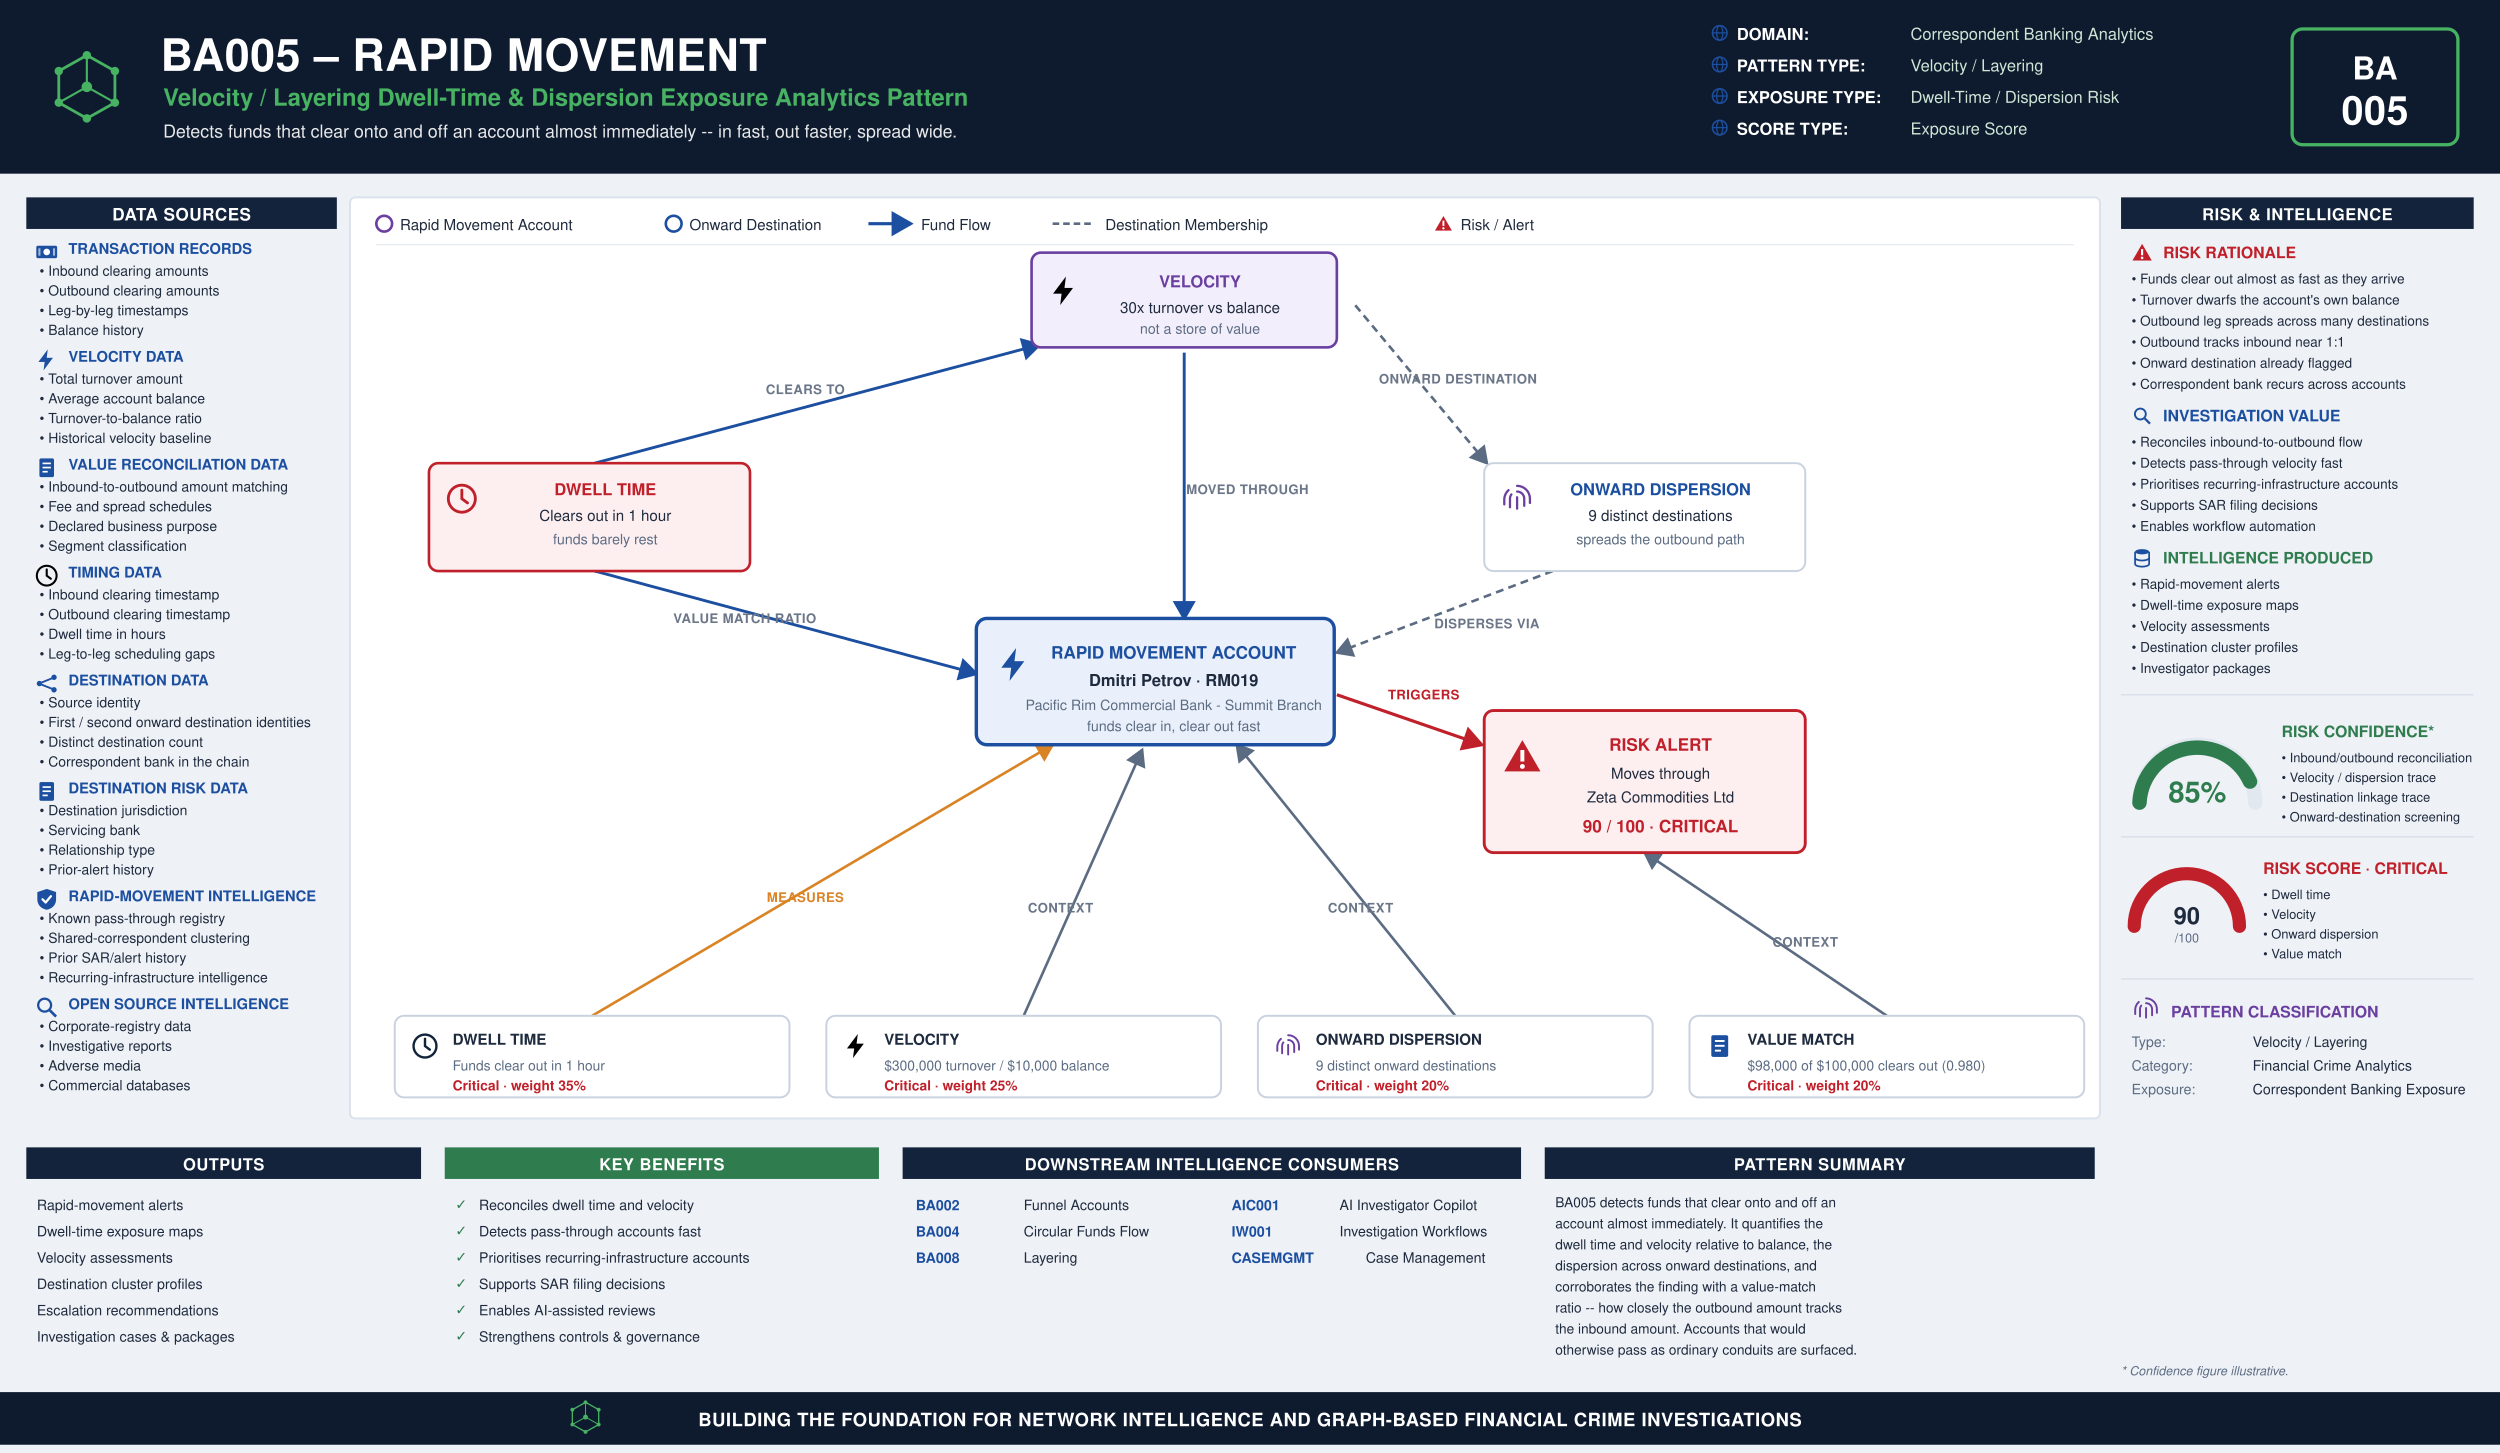
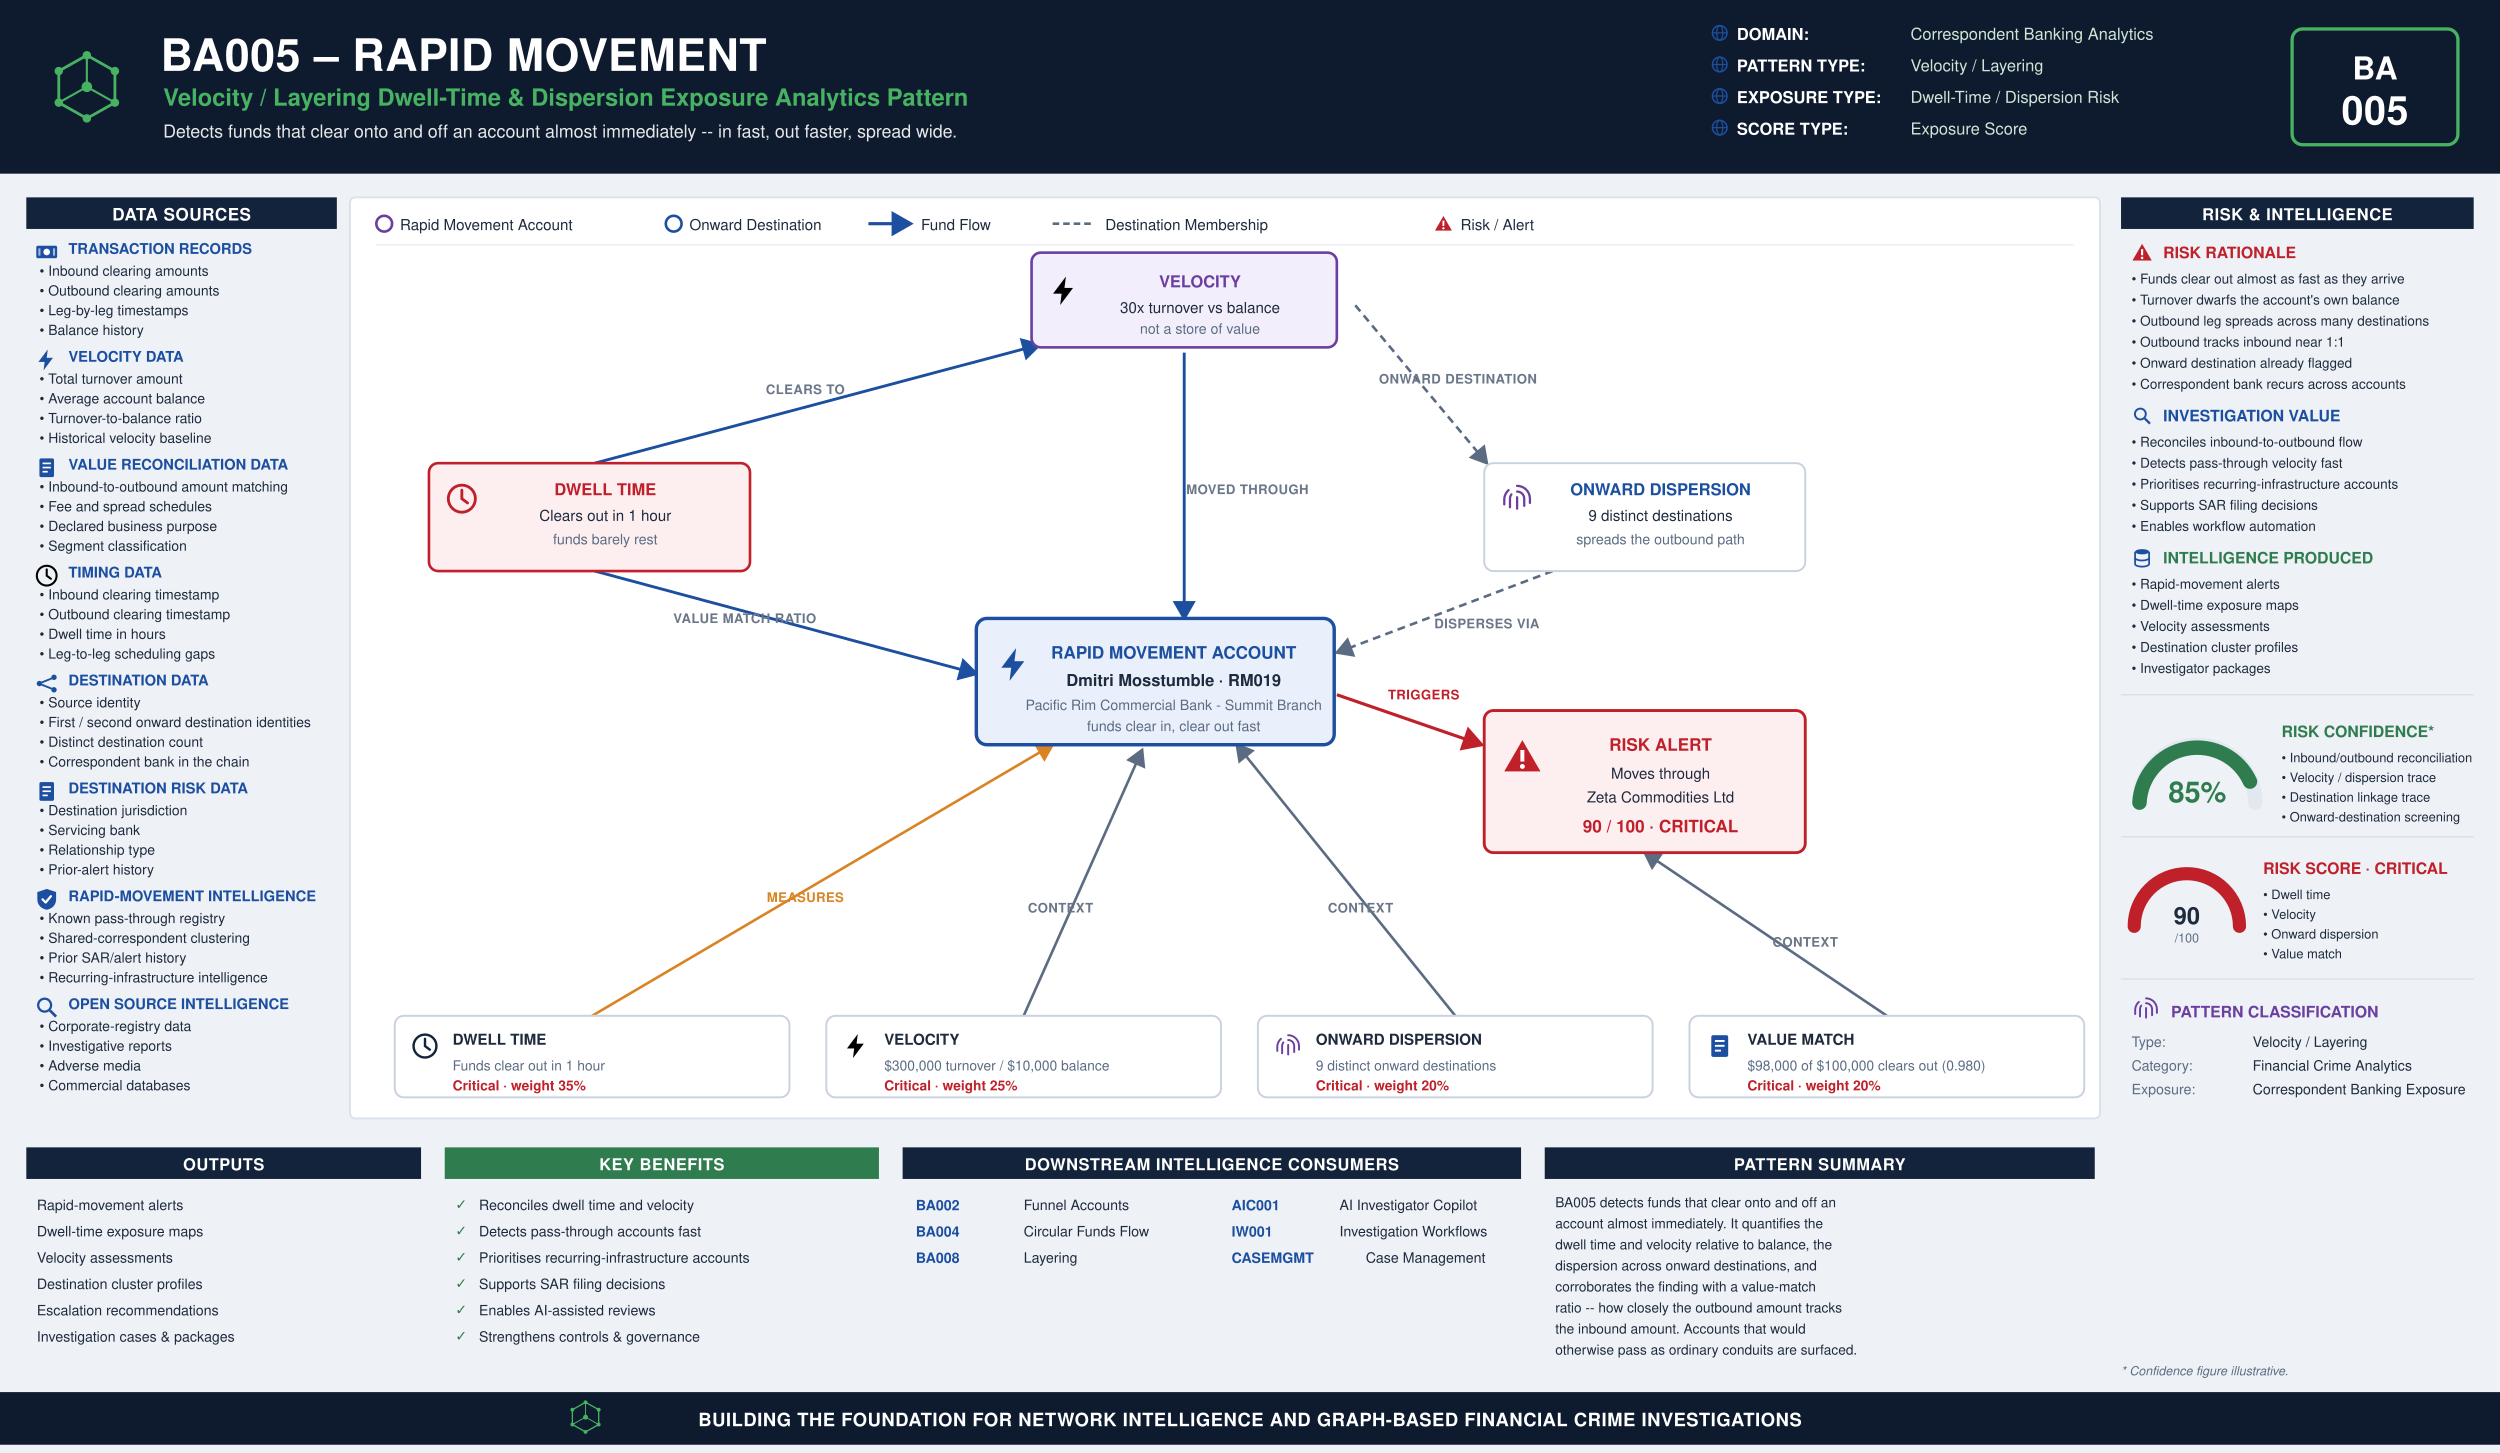
<svg xmlns="http://www.w3.org/2000/svg" viewBox="0 0 1900 1104" font-family="Helvetica, Arial, sans-serif" text-rendering="geometricPrecision">
  <defs>
    <style>
      .nvy{fill:#12233b}.grn{fill:#2f7d4f}.red{fill:#c0202a}.gold{fill:#f4a920}.pur{fill:#6a3fa0}
      .wht{fill:#ffffff}.ink{fill:#1e2a3d}.blu{fill:#1c4fa0}.sub{fill:#5b6b82}
      .hd{fill:#ffffff;font-weight:bold;letter-spacing:.4px}
      .sh{font-weight:bold;fill:#1c4fa0}.b{font-weight:bold}
      .card{fill:#ffffff;stroke:#c9d2df;stroke-width:1.5}
      .elab{fill:#6b7688;font-weight:bold;letter-spacing:.3px}
      text{dominant-baseline:middle}
    </style>
    <marker id="ar" markerWidth="9" markerHeight="9" refX="6" refY="4" orient="auto">
      <path d="M0 0l7 4L0 8z" fill="#1c4fa0" />
    </marker>
    <marker id="arR" markerWidth="9" markerHeight="9" refX="6" refY="4" orient="auto">
      <path d="M0 0l7 4L0 8z" fill="#c0202a" />
    </marker>
    <marker id="arO" markerWidth="9" markerHeight="9" refX="6" refY="4" orient="auto">
      <path d="M0 0l7 4L0 8z" fill="#d98324" />
    </marker>
    <marker id="arG" markerWidth="9" markerHeight="9" refX="6" refY="4" orient="auto">
      <path d="M0 0l7 4L0 8z" fill="#5b6b82" />
    </marker>
    <symbol id="i-globe" viewBox="0 0 24 24">
      <circle cx="12" cy="12" r="9.5" fill="none" stroke="#1c4fa0" stroke-width="2" />
      <ellipse cx="12" cy="12" rx="4" ry="9.5" fill="none" stroke="#1c4fa0" stroke-width="1.6" />
      <line x1="2.5" y1="12" x2="21.5" y2="12" stroke="#1c4fa0" stroke-width="1.6" />
    </symbol>
    <symbol id="i-doc" viewBox="0 0 24 24">
      <rect x="5" y="3" width="14" height="18" rx="1.5" fill="#1c4fa0" />
      <rect x="8" y="7" width="8" height="1.6" fill="#fff" />
      <rect x="8" y="11" width="8" height="1.6" fill="#fff" />
      <rect x="8" y="15" width="5" height="1.6" fill="#fff" />
    </symbol>
    <symbol id="i-link" viewBox="0 0 24 24">
      <circle cx="5" cy="12" r="2.6" fill="#1c4fa0" />
      <circle cx="19" cy="6" r="2.6" fill="#1c4fa0" />
      <circle cx="19" cy="18" r="2.6" fill="#1c4fa0" />
      <line x1="7" y1="11" x2="17" y2="7" stroke="#1c4fa0" stroke-width="1.8" />
      <line x1="7" y1="13" x2="17" y2="17" stroke="#1c4fa0" stroke-width="1.8" />
    </symbol>
    <symbol id="i-search" viewBox="0 0 24 24">
      <circle cx="10" cy="10" r="6.2" fill="none" stroke="#1c4fa0" stroke-width="2.2" />
      <line x1="15" y1="15" x2="21" y2="21" stroke="#1c4fa0" stroke-width="2.6" />
    </symbol>
    <symbol id="i-shield" viewBox="0 0 24 24">
      <path d="M12 2 21 5v7c0 5.5-3.8 9-9 10-5.2-1-9-4.5-9-10V5z" fill="#1c4fa0" />
      <path d="M8 12l3 3 5-6" fill="none" stroke="#fff" stroke-width="2.2" stroke-linecap="round" stroke-linejoin="round" />
    </symbol>
    <symbol id="i-alert" viewBox="0 0 24 24">
      <path d="M12 2 23 21H1z" fill="#c0202a" />
      <rect x="10.8" y="8" width="2.4" height="7" fill="#fff" />
      <circle cx="12" cy="18" r="1.5" fill="#fff" />
    </symbol>
    <symbol id="i-db" viewBox="0 0 24 24">
      <ellipse cx="12" cy="5" rx="8" ry="3" fill="#1c4fa0" />
      <path d="M4 5v14c0 1.6 3.6 3 8 3s8-1.4 8-3V5" fill="none" stroke="#1c4fa0" stroke-width="2" />
      <path d="M4 12c0 1.6 3.6 3 8 3s8-1.4 8-3" fill="none" stroke="#1c4fa0" stroke-width="2" />
    </symbol>
    <symbol id="i-fp" viewBox="0 0 24 24">
      <g fill="none" stroke="#6a3fa0" stroke-width="1.6" stroke-linecap="round">
        <path d="M12 3a9 9 0 0 1 9 9v3" />
        <path d="M6 6a9 9 0 0 0-3 6v4" />
        <path d="M12 7a5 5 0 0 1 5 5v5" />
        <path d="M8 9a5 5 0 0 0-1 3v6" />
        <path d="M12 11v8" />
      </g>
    </symbol>
    <symbol id="i-cash" viewBox="0 0 24 24">
      <rect x="2" y="6" width="20" height="12" rx="1.5" fill="currentColor" />
      <circle cx="12" cy="12" r="3.2" fill="#fff" />
      <rect x="4" y="8.5" width="2" height="7" fill="#fff" opacity=".6" />
      <rect x="18" y="8.5" width="2" height="7" fill="#fff" opacity=".6" />
    </symbol>
    <symbol id="i-bank" viewBox="0 0 24 24">
      <path d="M12 2 22 8H2z" fill="currentColor" />
      <rect x="4" y="9" width="2.4" height="10" fill="currentColor" />
      <rect x="10.8" y="9" width="2.4" height="10" fill="currentColor" />
      <rect x="17.6" y="9" width="2.4" height="10" fill="currentColor" />
      <rect x="2" y="20" width="20" height="2" fill="currentColor" />
    </symbol>
    <symbol id="i-clock" viewBox="0 0 24 24">
      <circle cx="12" cy="12" r="9.5" fill="none" stroke="currentColor" stroke-width="2" />
      <path d="M12 6v6l4 3" fill="none" stroke="currentColor" stroke-width="2" stroke-linecap="round" />
    </symbol>
    <symbol id="i-bolt" viewBox="0 0 24 24">
      <path d="M13 2 4 14h6l-1 8 9-12h-6z" fill="currentColor" />
    </symbol>
    <symbol id="i-hex" viewBox="0 0 48 48">
      <g fill="none" stroke="#46b262" stroke-width="1.6">
        <path d="M24 6 40 15v18L24 42 8 33V15z" />
      </g>
      <g fill="#46b262">
        <circle cx="24" cy="6" r="2.4" />
        <circle cx="40" cy="15" r="2.4" />
        <circle cx="40" cy="33" r="2.4" />
        <circle cx="24" cy="42" r="2.4" />
        <circle cx="8" cy="33" r="2.4" />
        <circle cx="8" cy="15" r="2.4" />
        <circle cx="24" cy="24" r="3" />
      </g>
      <g stroke="#46b262" stroke-width="1.2">
        <line x1="24" y1="24" x2="24" y2="6" />
        <line x1="24" y1="24" x2="40" y2="33" />
        <line x1="24" y1="24" x2="8" y2="33" />
      </g>
    </symbol>
  </defs>
  <rect width="1900" height="1104" fill="#eef1f6" />
  <rect x="0" y="0" width="1900" height="132" fill="#0e1b2e" />
  <use href="#i-hex" x="34" y="34" width="64" height="64" />
  <text x="122" y="42" class="hd" font-size="34">BA005 – RAPID MOVEMENT</text>
  <text x="124" y="74" font-size="18" font-weight="bold" fill="#46b262">Velocity / Layering Dwell-Time &amp; Dispersion Exposure Analytics Pattern</text>
  <text x="124" y="100" class="wht" font-size="13.5" opacity=".9">Detects funds that clear onto and off an account almost immediately -- in fast, out faster, spread wide.</text>
  <g font-size="12.5">
    <use href="#i-globe" x="1300" y="18" width="14" height="14" />
    <text x="1320" y="26" class="wht b">DOMAIN:</text>
    <text x="1452" y="26" fill="#cfe6d6">Correspondent Banking Analytics</text>
    <use href="#i-globe" x="1300" y="42" width="14" height="14" />
    <text x="1320" y="50" class="wht b">PATTERN TYPE:</text>
    <text x="1452" y="50" fill="#cfe6d6">Velocity / Layering</text>
    <use href="#i-globe" x="1300" y="66" width="14" height="14" />
    <text x="1320" y="74" class="wht b">EXPOSURE TYPE:</text>
    <text x="1452" y="74" fill="#cfe6d6">Dwell-Time / Dispersion Risk</text>
    <use href="#i-globe" x="1300" y="90" width="14" height="14" />
    <text x="1320" y="98" class="wht b">SCORE TYPE:</text>
    <text x="1452" y="98" fill="#cfe6d6">Exposure Score</text>
  </g>
  <rect x="1742" y="22" width="126" height="88" rx="8" fill="#0e1b2e" stroke="#46b262" stroke-width="2.5" />
  <text x="1805" y="52" class="hd" font-size="24" text-anchor="middle" fill="#46b262">BA</text>
  <text x="1805" y="84" class="hd" font-size="30" text-anchor="middle" fill="#46b262">005</text>
  <rect x="20" y="150" width="236" height="24" class="nvy" />
  <text x="138" y="163" class="hd" font-size="13" text-anchor="middle">DATA SOURCES</text>
  <g font-size="10.6">
    <g transform="translate(0,182)">
      <use href="#i-cash" x="26" y="0" width="19" height="19" color="#1c4fa0" />
      <text x="52" y="7" class="sh" font-size="11.2">TRANSACTION RECORDS</text>
      <text x="30" y="24" class="ink">• Inbound clearing amounts</text>
      <text x="30" y="39" class="ink">• Outbound clearing amounts</text>
      <text x="30" y="54" class="ink">• Leg-by-leg timestamps</text>
      <text x="30" y="69" class="ink">• Balance history</text>
    </g>
    <g transform="translate(0,264)">
      <use href="#i-bolt" x="26" y="0" width="19" height="19" color="#1c4fa0" />
      <text x="52" y="7" class="sh" font-size="11.2">VELOCITY DATA</text>
      <text x="30" y="24" class="ink">• Total turnover amount</text>
      <text x="30" y="39" class="ink">• Average account balance</text>
      <text x="30" y="54" class="ink">• Turnover-to-balance ratio</text>
      <text x="30" y="69" class="ink">• Historical velocity baseline</text>
    </g>
    <g transform="translate(0,346)">
      <use href="#i-doc" x="26" y="0" width="19" height="19" />
      <text x="52" y="7" class="sh" font-size="11.2">VALUE RECONCILIATION DATA</text>
      <text x="30" y="24" class="ink">• Inbound-to-outbound amount matching</text>
      <text x="30" y="39" class="ink">• Fee and spread schedules</text>
      <text x="30" y="54" class="ink">• Declared business purpose</text>
      <text x="30" y="69" class="ink">• Segment classification</text>
    </g>
    <g transform="translate(0,428)">
      <use href="#i-clock" x="26" y="0" width="19" height="19" />
      <text x="52" y="7" class="sh" font-size="11.2">TIMING DATA</text>
      <text x="30" y="24" class="ink">• Inbound clearing timestamp</text>
      <text x="30" y="39" class="ink">• Outbound clearing timestamp</text>
      <text x="30" y="54" class="ink">• Dwell time in hours</text>
      <text x="30" y="69" class="ink">• Leg-to-leg scheduling gaps</text>
    </g>
    <g transform="translate(0,510)">
      <use href="#i-link" x="26" y="0" width="19" height="19" />
      <text x="52" y="7" class="sh" font-size="11.2">DESTINATION DATA</text>
      <text x="30" y="24" class="ink">• Source identity</text>
      <text x="30" y="39" class="ink">• First / second onward destination identities</text>
      <text x="30" y="54" class="ink">• Distinct destination count</text>
      <text x="30" y="69" class="ink">• Correspondent bank in the chain</text>
    </g>
    <g transform="translate(0,592)">
      <use href="#i-doc" x="26" y="0" width="19" height="19" />
      <text x="52" y="7" class="sh" font-size="11.2">DESTINATION RISK DATA</text>
      <text x="30" y="24" class="ink">• Destination jurisdiction</text>
      <text x="30" y="39" class="ink">• Servicing bank</text>
      <text x="30" y="54" class="ink">• Relationship type</text>
      <text x="30" y="69" class="ink">• Prior-alert history</text>
    </g>
    <g transform="translate(0,674)">
      <use href="#i-shield" x="26" y="0" width="19" height="19" />
      <text x="52" y="7" class="sh" font-size="11.2">RAPID-MOVEMENT INTELLIGENCE</text>
      <text x="30" y="24" class="ink">• Known pass-through registry</text>
      <text x="30" y="39" class="ink">• Shared-correspondent clustering</text>
      <text x="30" y="54" class="ink">• Prior SAR/alert history</text>
      <text x="30" y="69" class="ink">• Recurring-infrastructure intelligence</text>
    </g>
    <g transform="translate(0,756)">
      <use href="#i-search" x="26" y="0" width="19" height="19" />
      <text x="52" y="7" class="sh" font-size="11.2">OPEN SOURCE INTELLIGENCE</text>
      <text x="30" y="24" class="ink">• Corporate-registry data</text>
      <text x="30" y="39" class="ink">• Investigative reports</text>
      <text x="30" y="54" class="ink">• Adverse media</text>
      <text x="30" y="69" class="ink">• Commercial databases</text>
    </g>
  </g>
  <rect x="266" y="150" width="1330" height="700" rx="4" fill="#ffffff" stroke="#dbe2ec" stroke-width="1.5" />
  <g font-size="11.5" class="ink">
    <circle cx="292" cy="170" r="6" fill="none" stroke="#6a3fa0" stroke-width="2" />
    <text x="304" y="171">Rapid Movement Account</text>
    <circle cx="512" cy="170" r="6" fill="none" stroke="#1c4fa0" stroke-width="2" />
    <text x="524" y="171">Onward Destination</text>
    <line x1="660" y1="170" x2="692" y2="170" stroke="#1c4fa0" stroke-width="2.4" marker-end="url(#ar)" />
    <text x="700" y="171">Fund Flow</text>
    <line x1="800" y1="170" x2="832" y2="170" stroke="#5b6b82" stroke-width="2" stroke-dasharray="5 3" />
    <text x="840" y="171">Destination Membership</text>
    <use href="#i-alert" x="1090" y="163" width="14" height="14" />
    <text x="1110" y="171">Risk / Alert</text>
  </g>
  <line x1="286" y1="186" x2="1576" y2="186" stroke="#e6ebf2" />
  <g fill="none">
    <path d="M452 352 L790 262" stroke="#1c4fa0" stroke-width="2.2" marker-end="url(#ar)" />
    <path d="M1030 232 L1130 352" stroke="#5b6b82" stroke-width="2" stroke-dasharray="6 4" marker-end="url(#arG)" />
    <path d="M900 268 L900 470" stroke="#1c4fa0" stroke-width="2.2" marker-end="url(#ar)" />
    <path d="M1180 434 L1016 496" stroke="#5b6b82" stroke-width="2" stroke-dasharray="6 4" marker-end="url(#arG)" />
    <path d="M452 434 L742 512" stroke="#1c4fa0" stroke-width="2.2" marker-end="url(#ar)" />
    <path d="M1016 528 L1126 566" stroke="#c0202a" stroke-width="2.4" marker-end="url(#arR)" />
    <path d="M450 772 L800 566" stroke="#d98324" stroke-width="2" marker-end="url(#arO)" />
    <path d="M778 772 L868 570" stroke="#5b6b82" stroke-width="2" marker-end="url(#arG)" />
    <path d="M1106 772 L940 566" stroke="#5b6b82" stroke-width="2" marker-end="url(#arG)" />
    <path d="M1434 772 L1250 648" stroke="#5b6b82" stroke-width="2" marker-end="url(#arG)" />
  </g>
  <g font-size="10" class="elab" text-anchor="middle">
    <text x="612" y="296">CLEARS TO</text>
    <text x="1108" y="288" fill="#6b7688">ONWARD DESTINATION</text>
    <text x="948" y="372">MOVED THROUGH</text>
    <text x="1130" y="474" fill="#6b7688">DISPERSES VIA</text>
    <text x="566" y="470">VALUE MATCH RATIO</text>
    <text x="1082" y="528" fill="#c0202a">TRIGGERS</text>
    <text x="612" y="682" fill="#d98324">MEASURES</text>
    <text x="806" y="690">CONTEXT</text>
    <text x="1034" y="690">CONTEXT</text>
    <text x="1372" y="716">CONTEXT</text>
  </g>
  <g>
    <rect x="326" y="352" width="244" height="82" rx="7" fill="#fdeef0" stroke="#c0202a" stroke-width="2" />
    <use href="#i-clock" x="338" y="366" width="26" height="26" color="#c0202a" />
    <text x="460" y="372" class="red b" font-size="12.5" text-anchor="middle">DWELL TIME</text>
    <text x="460" y="392" class="ink" font-size="11.5" text-anchor="middle">Clears out in 1 hour</text>
    <text x="460" y="410" class="sub" font-size="10.8" text-anchor="middle">funds barely rest</text>
  </g>
  <g>
    <rect x="784" y="192" width="232" height="72" rx="7" fill="#f3eefb" stroke="#6a3fa0" stroke-width="2" />
    <use href="#i-bolt" x="796" y="208" width="26" height="26" />
    <text x="912" y="214" class="pur b" font-size="12.5" text-anchor="middle">VELOCITY</text>
    <text x="912" y="234" class="ink" font-size="11.5" text-anchor="middle">30x turnover vs balance</text>
    <text x="912" y="250" class="sub" font-size="10.8" text-anchor="middle">not a store of value</text>
  </g>
  <g>
    <rect x="1128" y="352" width="244" height="82" rx="7" class="card" />
    <use href="#i-fp" x="1140" y="366" width="26" height="26" color="#1c4fa0" />
    <text x="1262" y="372" class="blu b" font-size="12.5" text-anchor="middle">ONWARD DISPERSION</text>
    <text x="1262" y="392" class="ink" font-size="11.5" text-anchor="middle">9 distinct destinations</text>
    <text x="1262" y="410" class="sub" font-size="10.8" text-anchor="middle">spreads the outbound path</text>
  </g>
  <g>
    <rect x="742" y="470" width="272" height="96" rx="8" fill="#e9f0fb" stroke="#1c4fa0" stroke-width="2.6" />
    <use href="#i-bolt" x="756" y="490" width="30" height="30" color="#1c4fa0" />
    <text x="892" y="496" class="blu b" font-size="13" text-anchor="middle">RAPID MOVEMENT ACCOUNT</text>
-     <text x="892" y="517" class="ink b" font-size="12.5" text-anchor="middle">Dmitri Petrov · RM019</text>
+     <text x="892" y="517" class="ink b" font-size="12.5" text-anchor="middle">Dmitri Mosstumble · RM019</text>
    <text x="892" y="536" class="sub" font-size="10.8" text-anchor="middle">Pacific Rim Commercial Bank - Summit Branch</text>
    <text x="892" y="552" class="sub" font-size="10.8" text-anchor="middle">funds clear in, clear out fast</text>
  </g>
  <g>
    <rect x="1128" y="540" width="244" height="108" rx="7" fill="#fdeef0" stroke="#c0202a" stroke-width="2.2" />
    <use href="#i-alert" x="1142" y="560" width="30" height="30" />
    <text x="1262" y="566" class="red b" font-size="13" text-anchor="middle">RISK ALERT</text>
    <text x="1262" y="588" class="ink" font-size="11.5" text-anchor="middle">Moves through</text>
    <text x="1262" y="606" class="ink" font-size="11.5" text-anchor="middle">Zeta Commodities Ltd</text>
    <text x="1262" y="628" class="red b" font-size="13" text-anchor="middle">90 / 100 · CRITICAL</text>
  </g>
  <g>
    <rect x="300" y="772" width="300" height="62" rx="7" class="card" />
    <use href="#i-clock" x="312" y="784" width="22" height="22" color="#12233b" />
    <text x="344" y="790" class="ink b" font-size="11.5">DWELL TIME</text>
    <text x="344" y="810" class="sub" font-size="10.5">Funds clear out in 1 hour</text>
    <text x="344" y="825" class="red b" font-size="10.5">Critical · weight 35%</text>
    <rect x="628" y="772" width="300" height="62" rx="7" class="card" />
    <use href="#i-bolt" x="640" y="784" width="22" height="22" />
    <text x="672" y="790" class="ink b" font-size="11.5">VELOCITY</text>
    <text x="672" y="810" class="sub" font-size="10.5">$300,000 turnover / $10,000 balance</text>
    <text x="672" y="825" class="red b" font-size="10.5">Critical · weight 25%</text>
    <rect x="956" y="772" width="300" height="62" rx="7" class="card" />
    <use href="#i-fp" x="968" y="784" width="22" height="22" />
    <text x="1000" y="790" class="ink b" font-size="11.5">ONWARD DISPERSION</text>
    <text x="1000" y="810" class="sub" font-size="10.5">9 distinct onward destinations</text>
    <text x="1000" y="825" class="red b" font-size="10.5">Critical · weight 20%</text>
    <rect x="1284" y="772" width="300" height="62" rx="7" class="card" />
    <use href="#i-doc" x="1296" y="784" width="22" height="22" />
    <text x="1328" y="790" class="ink b" font-size="11.5">VALUE MATCH</text>
    <text x="1328" y="810" class="sub" font-size="10.5">$98,000 of $100,000 clears out (0.980)</text>
    <text x="1328" y="825" class="red b" font-size="10.5">Critical · weight 20%</text>
  </g>
  <rect x="1612" y="150" width="268" height="24" class="nvy" />
  <text x="1746" y="163" class="hd" font-size="12.5" text-anchor="middle">RISK &amp; INTELLIGENCE</text>
  <g font-size="10.3">
    <use href="#i-alert" x="1620" y="184" width="16" height="16" />
    <text x="1644" y="192" class="red b" font-size="12">RISK RATIONALE</text>
    <g class="ink">
      <text x="1620" y="212">• Funds clear out almost as fast as they arrive</text>
      <text x="1620" y="228">• Turnover dwarfs the account's own balance</text>
      <text x="1620" y="244">• Outbound leg spreads across many destinations</text>
      <text x="1620" y="260">• Outbound tracks inbound near 1:1</text>
      <text x="1620" y="276">• Onward destination already flagged</text>
      <text x="1620" y="292">• Correspondent bank recurs across accounts</text>
    </g>
    <use href="#i-search" x="1620" y="308" width="16" height="16" />
    <text x="1644" y="316" class="blu b" font-size="12">INVESTIGATION VALUE</text>
    <g class="ink">
      <text x="1620" y="336">• Reconciles inbound-to-outbound flow</text>
      <text x="1620" y="352">• Detects pass-through velocity fast</text>
      <text x="1620" y="368">• Prioritises recurring-infrastructure accounts</text>
      <text x="1620" y="384">• Supports SAR filing decisions</text>
      <text x="1620" y="400">• Enables workflow automation</text>
    </g>
    <use href="#i-db" x="1620" y="416" width="16" height="16" />
    <text x="1644" y="424" class="grn b" font-size="12">INTELLIGENCE PRODUCED</text>
    <g class="ink">
      <text x="1620" y="444">• Rapid-movement alerts</text>
      <text x="1620" y="460">• Dwell-time exposure maps</text>
      <text x="1620" y="476">• Velocity assessments</text>
      <text x="1620" y="492">• Destination cluster profiles</text>
      <text x="1620" y="508">• Investigator packages</text>
    </g>
  </g>
  <line x1="1612" y1="528" x2="1880" y2="528" stroke="#d7deea" />
  <path d="M1626 610 A44 44 0 0 1 1714 610" fill="none" stroke="#e2e8f0" stroke-width="11" stroke-linecap="round" />
  <path d="M1626 610 A44 44 0 0 1 1710 594" fill="none" stroke="#2f7d4f" stroke-width="11" stroke-linecap="round" />
  <text x="1670" y="602" class="grn b" font-size="22" text-anchor="middle">85%</text>
  <text x="1734" y="556" class="grn b" font-size="12">RISK CONFIDENCE*</text>
  <g font-size="9.8" class="ink">
    <text x="1734" y="576">• Inbound/outbound reconciliation</text>
    <text x="1734" y="591">• Velocity / dispersion trace</text>
    <text x="1734" y="606">• Destination linkage trace</text>
    <text x="1734" y="621">• Onward-destination screening</text>
  </g>
  <line x1="1612" y1="636" x2="1880" y2="636" stroke="#d7deea" />
  <path d="M1622 704 A40 40 0 0 1 1702 704" fill="none" stroke="#c0202a" stroke-width="10" stroke-linecap="round" />
  <text x="1662" y="696" class="ink b" font-size="18" text-anchor="middle">90</text>
  <text x="1662" y="713" class="sub" font-size="9.5" text-anchor="middle">/100</text>
  <text x="1720" y="660" class="red b" font-size="12">RISK SCORE · CRITICAL</text>
  <g font-size="9.8" class="ink">
    <text x="1720" y="680">• Dwell time</text>
    <text x="1720" y="695">• Velocity</text>
    <text x="1720" y="710">• Onward dispersion</text>
    <text x="1720" y="725">• Value match</text>
  </g>
  <line x1="1612" y1="744" x2="1880" y2="744" stroke="#d7deea" />
  <use href="#i-fp" x="1620" y="756" width="22" height="22" />
  <text x="1650" y="769" class="pur b" font-size="12">PATTERN CLASSIFICATION</text>
  <g font-size="10.8">
    <text x="1620" y="792" class="sub">Type:</text>
    <text x="1712" y="792" class="ink">Velocity / Layering</text>
    <text x="1620" y="810" class="sub">Category:</text>
    <text x="1712" y="810" class="ink">Financial Crime Analytics</text>
    <text x="1620" y="828" class="sub">Exposure:</text>
    <text x="1712" y="828" class="ink">Correspondent Banking Exposure</text>
  </g>
  <g transform="translate(20,872)">
    <rect x="0" y="0" width="300" height="24" class="nvy" />
    <text x="150" y="13" class="hd" font-size="12.5" text-anchor="middle">OUTPUTS</text>
    <g font-size="10.8" class="ink">
      <text x="8" y="44">Rapid-movement alerts</text>
      <text x="8" y="64">Dwell-time exposure maps</text>
      <text x="8" y="84">Velocity assessments</text>
      <text x="8" y="104">Destination cluster profiles</text>
      <text x="8" y="124">Escalation recommendations</text>
      <text x="8" y="144">Investigation cases &amp; packages</text>
    </g>
  </g>
  <g transform="translate(338,872)">
    <rect x="0" y="0" width="330" height="24" class="grn" />
    <text x="165" y="13" class="hd" font-size="12.5" text-anchor="middle">KEY BENEFITS</text>
    <g font-size="10.8" class="ink">
      <g fill="#2f7d4f" font-weight="bold">
        <text x="8" y="44">✓</text>
        <text x="8" y="64">✓</text>
        <text x="8" y="84">✓</text>
        <text x="8" y="104">✓</text>
        <text x="8" y="124">✓</text>
        <text x="8" y="144">✓</text>
      </g>
      <text x="26" y="44">Reconciles dwell time and velocity</text>
      <text x="26" y="64">Detects pass-through accounts fast</text>
      <text x="26" y="84">Prioritises recurring-infrastructure accounts</text>
      <text x="26" y="104">Supports SAR filing decisions</text>
      <text x="26" y="124">Enables AI-assisted reviews</text>
      <text x="26" y="144">Strengthens controls &amp; governance</text>
    </g>
  </g>
  <g transform="translate(686,872)">
    <rect x="0" y="0" width="470" height="24" class="nvy" />
    <text x="235" y="13" class="hd" font-size="12.5" text-anchor="middle">DOWNSTREAM INTELLIGENCE CONSUMERS</text>
    <g font-size="10.8">
      <text x="10" y="44" class="sh">BA002</text>
      <text x="92" y="44" class="ink">Funnel Accounts</text>
      <text x="10" y="64" class="sh">BA004</text>
      <text x="92" y="64" class="ink">Circular Funds Flow</text>
      <text x="10" y="84" class="sh">BA008</text>
      <text x="92" y="84" class="ink">Layering</text>
      <text x="250" y="44" class="sh">AIC001</text>
      <text x="332" y="44" class="ink">AI Investigator Copilot</text>
      <text x="250" y="64" class="sh">IW001</text>
      <text x="332" y="64" class="ink">Investigation Workflows</text>
      <text x="250" y="84" class="sh">CASEMGMT</text>
      <text x="352" y="84" class="ink">Case Management</text>
    </g>
  </g>
  <g transform="translate(1174,872)">
    <rect x="0" y="0" width="418" height="24" class="nvy" />
    <text x="209" y="13" class="hd" font-size="12.5" text-anchor="middle">PATTERN SUMMARY</text>
    <g font-size="10.4" class="ink">
      <text x="8" y="42">BA005 detects funds that clear onto and off an</text>
      <text x="8" y="58">account almost immediately. It quantifies the</text>
      <text x="8" y="74">dwell time and velocity relative to balance, the</text>
      <text x="8" y="90">dispersion across onward destinations, and</text>
      <text x="8" y="106">corroborates the finding with a value-match</text>
      <text x="8" y="122">ratio -- how closely the outbound amount tracks</text>
      <text x="8" y="138">the inbound amount. Accounts that would</text>
      <text x="8" y="154">otherwise pass as ordinary conduits are surfaced.</text>
    </g>
  </g>
  <text x="1612" y="1042" class="sub" font-size="9.5" font-style="italic">* Confidence figure illustrative.</text>
  <rect x="0" y="1058" width="1900" height="40" fill="#0e1b2e" />
  <use href="#i-hex" x="430" y="1062" width="30" height="30" />
  <text x="950" y="1079" class="hd" font-size="14" text-anchor="middle">BUILDING THE FOUNDATION FOR NETWORK INTELLIGENCE AND GRAPH-BASED FINANCIAL CRIME INVESTIGATIONS</text>
</svg>
